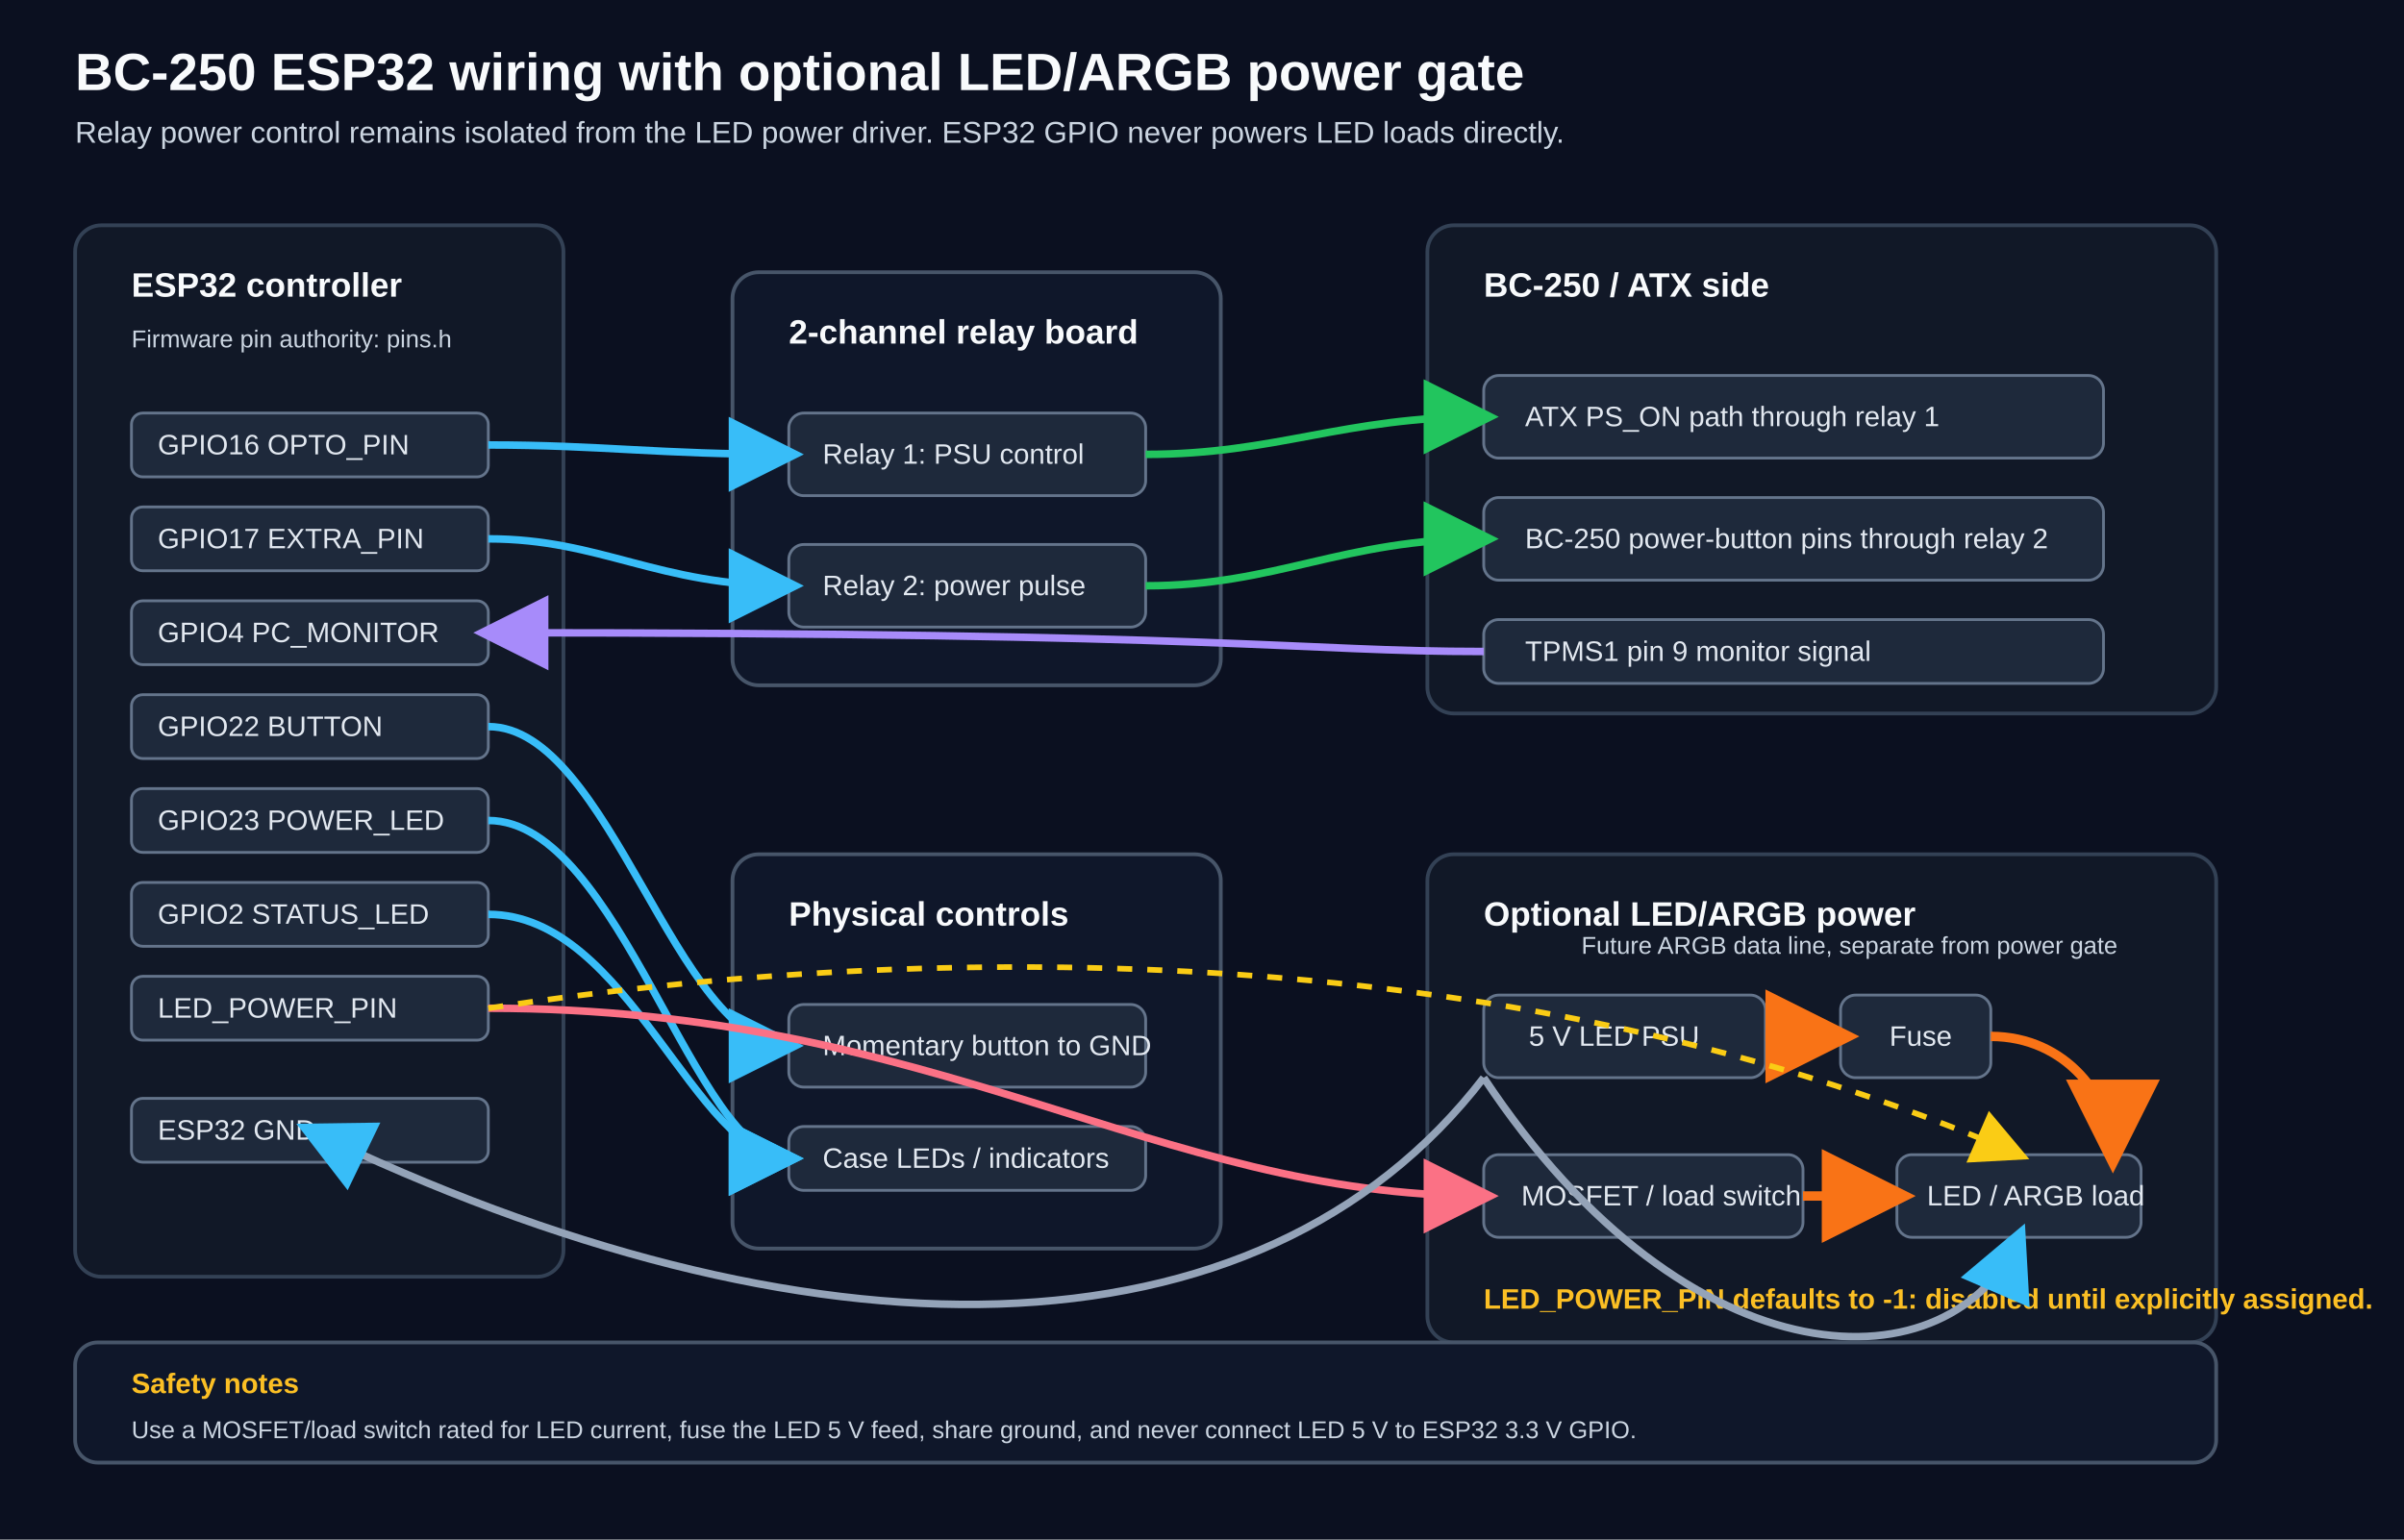
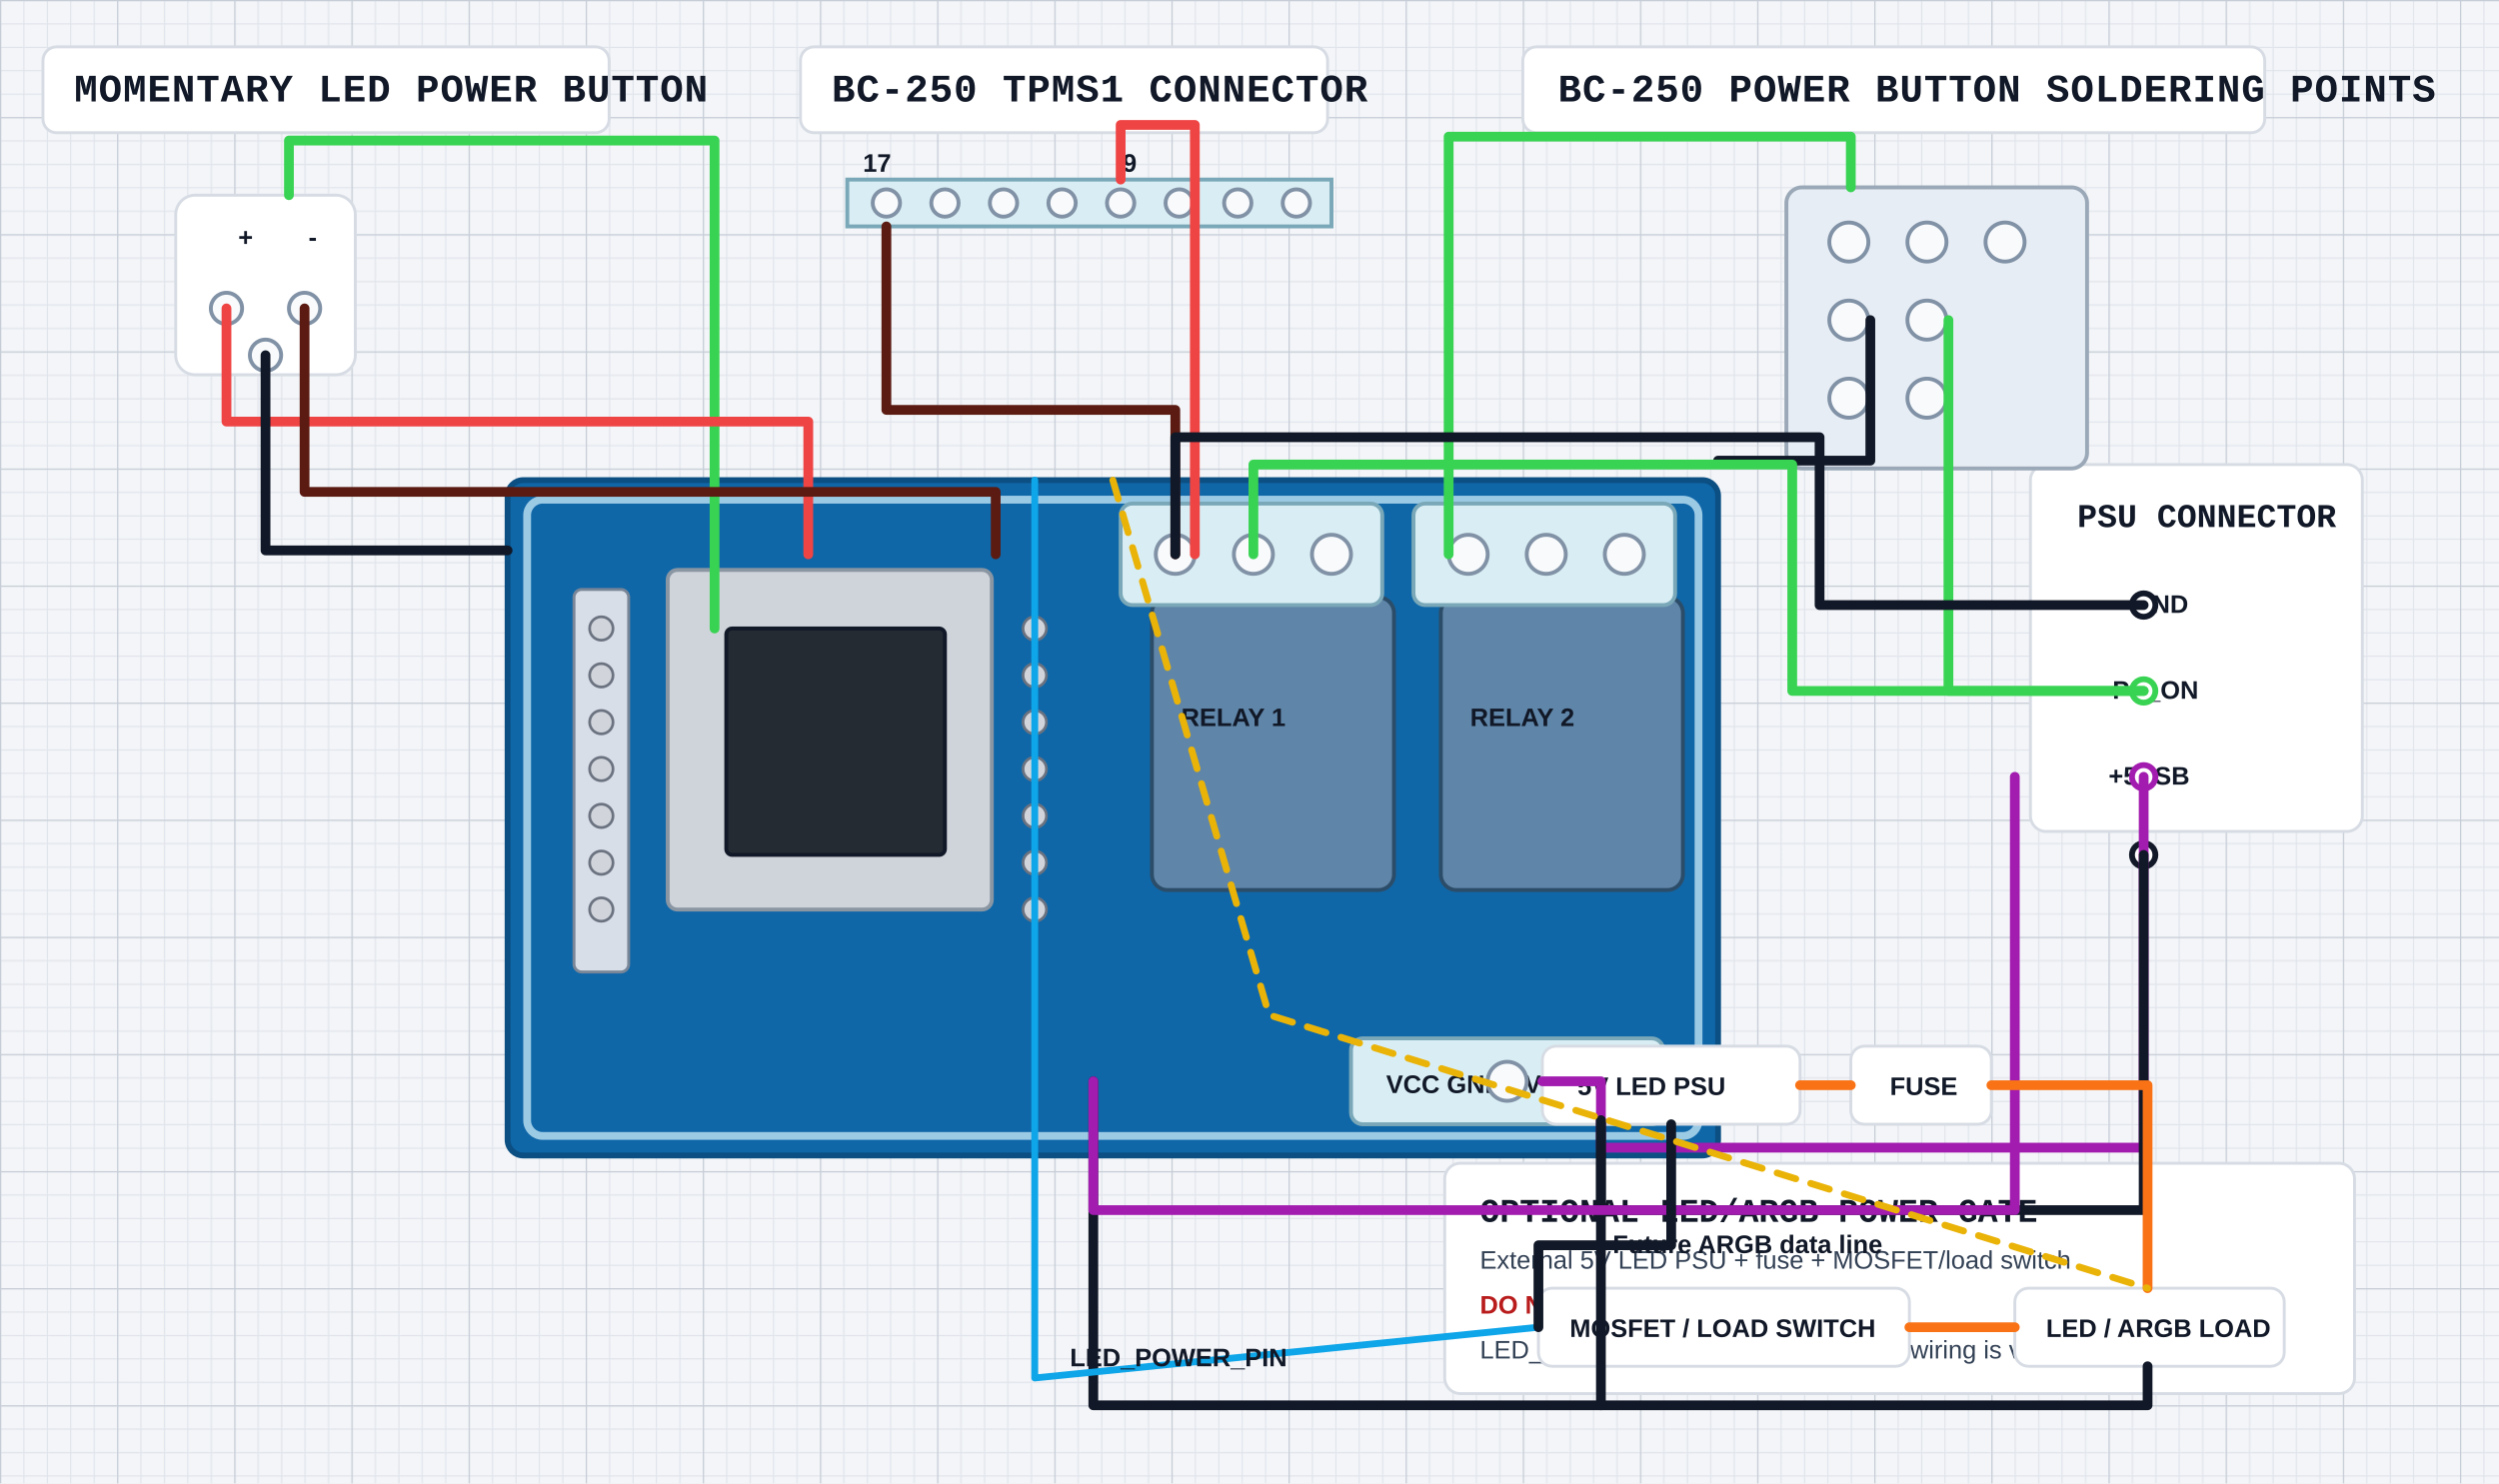
- <svg xmlns="http://www.w3.org/2000/svg" width="1280" height="820" viewBox="0 0 1280 820" role="img" aria-labelledby="title desc">
+ <svg xmlns="http://www.w3.org/2000/svg" width="1280" height="760" viewBox="0 0 1280 760" role="img" aria-labelledby="title desc">
  <defs>
+     <pattern id="grid-small" width="12" height="12" patternUnits="userSpaceOnUse">
+       <path d="M 12 0 L 0 0 0 12" fill="none" stroke="#d8dde6" stroke-width="1" />
+     </pattern>
+     <pattern id="grid-large" width="60" height="60" patternUnits="userSpaceOnUse">
+       <rect width="60" height="60" fill="url(#grid-small)" />
+       <path d="M 60 0 L 0 0 0 60" fill="none" stroke="#b8c0cc" stroke-width="1.3" />
+     </pattern>
    <style>
-       .bg { fill: #0b1020; }
-       .panel { fill: #111827; stroke: #334155; stroke-width: 2; }
-       .panel-alt { fill: #0f172a; stroke: #475569; stroke-width: 2; }
-       .title { fill: #f8fafc; font: 700 28px Arial, sans-serif; }
-       .subtitle { fill: #cbd5e1; font: 16px Arial, sans-serif; }
-       .label { fill: #f8fafc; font: 700 18px Arial, sans-serif; }
-       .text { fill: #e2e8f0; font: 15px Arial, sans-serif; }
-       .small { fill: #cbd5e1; font: 13px Arial, sans-serif; }
-       .warn { fill: #fbbf24; font: 700 15px Arial, sans-serif; }
-       .pin { fill: #1e293b; stroke: #64748b; stroke-width: 1.5; }
-       .gpio { stroke: #38bdf8; stroke-width: 4; fill: none; }
-       .relay { stroke: #22c55e; stroke-width: 4; fill: none; }
-       .monitor { stroke: #a78bfa; stroke-width: 4; fill: none; }
-       .power { stroke: #f97316; stroke-width: 5; fill: none; }
-       .ground { stroke: #94a3b8; stroke-width: 4; fill: none; }
-       .danger { stroke: #fb7185; stroke-width: 4; fill: none; }
-       .data { stroke: #facc15; stroke-width: 3; stroke-dasharray: 8 8; fill: none; }
+       .bg { fill: #f3f5f8; }
+       .label-box { fill: #fff; stroke: #d7dce4; stroke-width: 1.5; }
+       .board { fill: #0f67a8; stroke: #0b4f83; stroke-width: 3; }
+       .board-edge { fill: none; stroke: #d7f3ff; stroke-width: 4; opacity: .7; }
+       .module { fill: #e7edf5; stroke: #9aa8b7; stroke-width: 2; }
+       .relay { fill: #5f85a8; stroke: #2c4d69; stroke-width: 2; }
+       .terminal { fill: #d9eef4; stroke: #7aa8b8; stroke-width: 2; }
+       .terminal-hole { fill: #f8fafc; stroke: #8192a6; stroke-width: 2; }
+       .esp { fill: #cfd4da; stroke: #8b96a3; stroke-width: 2; }
+       .chip { fill: #252b33; stroke: #111827; stroke-width: 2; }
+       .component { fill: #d8dee8; stroke: #798697; stroke-width: 1.5; }
+       .title { fill: #111827; font: 700 20px 'Courier New', monospace; letter-spacing: .5px; }
+       .label { fill: #111827; font: 700 17px 'Courier New', monospace; }
+       .small { fill: #111827; font: 700 13px Arial, sans-serif; }
+       .note { fill: #334155; font: 13px Arial, sans-serif; }
+       .warning { fill: #b91c1c; font: 700 13px Arial, sans-serif; }
+       .green { stroke: #39d353; }
+       .red { stroke: #ef4444; }
+       .orange { stroke: #f97316; }
+       .black { stroke: #111827; }
+       .brown { stroke: #5b1b12; }
+       .purple { stroke: #a21caf; }
+       .blue { stroke: #0ea5e9; }
+       .yellow { stroke: #eab308; stroke-dasharray: 10 8; }
+       .wire { fill: none; stroke-width: 5; stroke-linecap: round; stroke-linejoin: round; }
+       .wire-thin { fill: none; stroke-width: 3.5; stroke-linecap: round; stroke-linejoin: round; }
+       .node { fill: #fff; stroke-width: 3; }
    </style>
-     <marker id="arrow-blue" markerWidth="10" markerHeight="10" refX="8" refY="5" orient="auto">
-       <path d="M 0 0 L 10 5 L 0 10 z" fill="#38bdf8" />
-     </marker>
-     <marker id="arrow-green" markerWidth="10" markerHeight="10" refX="8" refY="5" orient="auto">
-       <path d="M 0 0 L 10 5 L 0 10 z" fill="#22c55e" />
-     </marker>
-     <marker id="arrow-purple" markerWidth="10" markerHeight="10" refX="8" refY="5" orient="auto">
-       <path d="M 0 0 L 10 5 L 0 10 z" fill="#a78bfa" />
-     </marker>
-     <marker id="arrow-orange" markerWidth="10" markerHeight="10" refX="8" refY="5" orient="auto">
-       <path d="M 0 0 L 10 5 L 0 10 z" fill="#f97316" />
-     </marker>
-     <marker id="arrow-red" markerWidth="10" markerHeight="10" refX="8" refY="5" orient="auto">
-       <path d="M 0 0 L 10 5 L 0 10 z" fill="#fb7185" />
-     </marker>
-     <marker id="arrow-yellow" markerWidth="10" markerHeight="10" refX="8" refY="5" orient="auto">
-       <path d="M 0 0 L 10 5 L 0 10 z" fill="#facc15" />
-     </marker>
  </defs>
-   <rect class="bg" width="1280" height="820" />
-   <text x="40" y="48" class="title">BC-250 ESP32 wiring with optional LED/ARGB power gate</text>
-   <text x="40" y="76" class="subtitle">Relay power control remains isolated from the LED power driver. ESP32 GPIO never powers LED loads directly.</text>
-   <rect x="40" y="120" width="260" height="560" rx="14" class="panel" />
-   <text x="70" y="158" class="label">ESP32 controller</text>
-   <text x="70" y="185" class="small">Firmware pin authority: pins.h</text>
-   <rect x="70" y="220" width="190" height="34" rx="6" class="pin" />
-   <text x="84" y="242" class="text">GPIO16 OPTO_PIN</text>
-   <rect x="70" y="270" width="190" height="34" rx="6" class="pin" />
-   <text x="84" y="292" class="text">GPIO17 EXTRA_PIN</text>
-   <rect x="70" y="320" width="190" height="34" rx="6" class="pin" />
-   <text x="84" y="342" class="text">GPIO4 PC_MONITOR</text>
-   <rect x="70" y="370" width="190" height="34" rx="6" class="pin" />
-   <text x="84" y="392" class="text">GPIO22 BUTTON</text>
-   <rect x="70" y="420" width="190" height="34" rx="6" class="pin" />
-   <text x="84" y="442" class="text">GPIO23 POWER_LED</text>
-   <rect x="70" y="470" width="190" height="34" rx="6" class="pin" />
-   <text x="84" y="492" class="text">GPIO2 STATUS_LED</text>
-   <rect x="70" y="520" width="190" height="34" rx="6" class="pin" />
-   <text x="84" y="542" class="text">LED_POWER_PIN</text>
-   <rect x="70" y="585" width="190" height="34" rx="6" class="pin" />
-   <text x="84" y="607" class="text">ESP32 GND</text>
-   <rect x="390" y="145" width="260" height="220" rx="14" class="panel-alt" />
-   <text x="420" y="183" class="label">2-channel relay board</text>
-   <rect x="420" y="220" width="190" height="44" rx="8" class="pin" />
-   <text x="438" y="247" class="text">Relay 1: PSU control</text>
-   <rect x="420" y="290" width="190" height="44" rx="8" class="pin" />
-   <text x="438" y="317" class="text">Relay 2: power pulse</text>
-   <rect x="760" y="120" width="420" height="260" rx="14" class="panel" />
-   <text x="790" y="158" class="label">BC-250 / ATX side</text>
-   <rect x="790" y="200" width="330" height="44" rx="8" class="pin" />
-   <text x="812" y="227" class="text">ATX PS_ON path through relay 1</text>
-   <rect x="790" y="265" width="330" height="44" rx="8" class="pin" />
-   <text x="812" y="292" class="text">BC-250 power-button pins through relay 2</text>
-   <rect x="790" y="330" width="330" height="34" rx="8" class="pin" />
-   <text x="812" y="352" class="text">TPMS1 pin 9 monitor signal</text>
-   <rect x="390" y="455" width="260" height="210" rx="14" class="panel-alt" />
-   <text x="420" y="493" class="label">Physical controls</text>
-   <rect x="420" y="535" width="190" height="44" rx="8" class="pin" />
-   <text x="438" y="562" class="text">Momentary button to GND</text>
-   <rect x="420" y="600" width="190" height="34" rx="8" class="pin" />
-   <text x="438" y="622" class="text">Case LEDs / indicators</text>
-   <rect x="760" y="455" width="420" height="260" rx="14" class="panel" />
-   <text x="790" y="493" class="label">Optional LED/ARGB power</text>
-   <rect x="790" y="530" width="150" height="44" rx="8" class="pin" />
-   <text x="814" y="557" class="text">5 V LED PSU</text>
-   <rect x="980" y="530" width="80" height="44" rx="8" class="pin" />
-   <text x="1006" y="557" class="text">Fuse</text>
-   <rect x="790" y="615" width="170" height="44" rx="8" class="pin" />
-   <text x="810" y="642" class="text">MOSFET / load switch</text>
-   <rect x="1010" y="615" width="130" height="44" rx="8" class="pin" />
-   <text x="1026" y="642" class="text">LED / ARGB load</text>
-   <text x="790" y="697" class="warn">LED_POWER_PIN defaults to -1: disabled until explicitly assigned.</text>
-   <path class="gpio" d="M260 237 C320 237 350 242 420 242" marker-end="url(#arrow-blue)" />
-   <path class="gpio" d="M260 287 C320 287 350 312 420 312" marker-end="url(#arrow-blue)" />
-   <path class="monitor" d="M790 347 C690 347 660 337 260 337" marker-end="url(#arrow-purple)" />
-   <path class="gpio" d="M260 387 C325 387 360 557 420 557" marker-end="url(#arrow-blue)" />
-   <path class="gpio" d="M260 437 C330 437 370 617 420 617" marker-end="url(#arrow-blue)" />
-   <path class="gpio" d="M260 487 C335 487 370 617 420 617" marker-end="url(#arrow-blue)" />
-   <path class="relay" d="M610 242 C680 242 715 222 790 222" marker-end="url(#arrow-green)" />
-   <path class="relay" d="M610 312 C680 312 715 287 790 287" marker-end="url(#arrow-green)" />
-   <path class="power" d="M940 552 L980 552" marker-end="url(#arrow-orange)" />
-   <path class="power" d="M1060 552 C1100 552 1125 585 1125 615" marker-end="url(#arrow-orange)" />
-   <path class="danger" d="M260 537 C500 537 615 637 790 637" marker-end="url(#arrow-red)" />
-   <path class="power" d="M960 637 L1010 637" marker-end="url(#arrow-orange)" />
-   <path class="ground" d="M790 574 C670 730 430 730 165 602" marker-end="url(#arrow-blue)" />
-   <path class="ground" d="M790 574 C900 740 1040 740 1075 659" marker-end="url(#arrow-blue)" />
-   <path class="data" d="M260 537 C500 500 810 500 1075 615" marker-end="url(#arrow-yellow)" />
-   <text x="842" y="508" class="small">Future ARGB data line, separate from power gate</text>
-   <rect x="40" y="715" width="1140" height="64" rx="12" class="panel-alt" />
-   <text x="70" y="742" class="warn">Safety notes</text>
-   <text x="70" y="766" class="small">Use a MOSFET/load switch rated for LED current, fuse the LED 5 V feed, share ground, and never connect LED 5 V to ESP32 3.3 V GPIO.</text>
+   <rect class="bg" width="1280" height="760" />
+   <rect width="1280" height="760" fill="url(#grid-large)" opacity=".75" />
+   <rect x="22" y="24" width="290" height="44" rx="7" class="label-box" />
+   <text x="38" y="52" class="title">MOMENTARY LED POWER BUTTON</text>
+   <rect x="410" y="24" width="270" height="44" rx="7" class="label-box" />
+   <text x="426" y="52" class="title">BC-250 TPMS1 CONNECTOR</text>
+   <rect x="780" y="24" width="380" height="44" rx="7" class="label-box" />
+   <text x="798" y="52" class="title">BC-250 POWER BUTTON SOLDERING POINTS</text>
+   <rect x="1040" y="238" width="170" height="188" rx="8" class="label-box" />
+   <text x="1064" y="270" class="label">PSU CONNECTOR</text>
+   <text x="1092" y="314" class="small">GND</text>
+   <text x="1082" y="358" class="small" fill="#087f23">PS_ON</text>
+   <text x="1080" y="402" class="small" fill="#a21caf">+5VSB</text>
+   <rect x="740" y="596" width="466" height="118" rx="8" class="label-box" />
+   <text x="758" y="626" class="label">OPTIONAL LED/ARGB POWER GATE</text>
+   <text x="758" y="650" class="note">External 5V LED PSU + fuse + MOSFET/load switch</text>
+   <text x="758" y="673" class="warning">DO NOT POWER LEDS FROM GPIO</text>
+   <text x="758" y="696" class="note">LED_POWER_PIN defaults to -1 until wiring is verified</text>
+   <rect x="90" y="100" width="92" height="92" rx="10" class="label-box" />
+   <text x="122" y="126" class="small" fill="#ef4444">+</text>
+   <text x="158" y="126" class="small">-</text>
+   <circle cx="116" cy="158" r="8" class="terminal-hole" />
+   <circle cx="156" cy="158" r="8" class="terminal-hole" />
+   <circle cx="136" cy="182" r="8" class="terminal-hole" />
+   <rect x="434" y="92" width="248" height="24" class="terminal" />
+   <text x="442" y="88" class="small">17</text>
+   <text x="575" y="88" class="small">9</text>
+   <circle cx="454" cy="104" r="7" class="terminal-hole" />
+   <circle cx="484" cy="104" r="7" class="terminal-hole" />
+   <circle cx="514" cy="104" r="7" class="terminal-hole" />
+   <circle cx="544" cy="104" r="7" class="terminal-hole" />
+   <circle cx="574" cy="104" r="7" class="terminal-hole" />
+   <circle cx="604" cy="104" r="7" class="terminal-hole" />
+   <circle cx="634" cy="104" r="7" class="terminal-hole" />
+   <circle cx="664" cy="104" r="7" class="terminal-hole" />
+   <g transform="translate(915 96)">
+     <rect x="0" y="0" width="154" height="144" rx="8" class="module" />
+     <circle cx="32" cy="28" r="10" class="terminal-hole" />
+     <circle cx="72" cy="28" r="10" class="terminal-hole" />
+     <circle cx="112" cy="28" r="10" class="terminal-hole" />
+     <circle cx="32" cy="68" r="10" class="terminal-hole" />
+     <circle cx="72" cy="68" r="10" class="terminal-hole" />
+     <circle cx="32" cy="108" r="10" class="terminal-hole" />
+     <circle cx="72" cy="108" r="10" class="terminal-hole" />
+   </g>
+   <g id="relay-board" transform="translate(260 246)">
+     <rect x="0" y="0" width="620" height="346" rx="8" class="board" />
+     <rect x="10" y="10" width="600" height="326" rx="8" class="board-edge" />
+     <rect x="82" y="46" width="166" height="174" rx="5" class="esp" />
+     <rect x="112" y="76" width="112" height="116" rx="3" class="chip" />
+     <rect x="34" y="56" width="28" height="196" rx="4" class="component" />
+     <g fill="#d1d5db" stroke="#6b7280" stroke-width="1.4">
+       <circle cx="48" cy="76" r="6" />
+       <circle cx="48" cy="100" r="6" />
+       <circle cx="48" cy="124" r="6" />
+       <circle cx="48" cy="148" r="6" />
+       <circle cx="48" cy="172" r="6" />
+       <circle cx="48" cy="196" r="6" />
+       <circle cx="48" cy="220" r="6" />
+       <circle cx="270" cy="76" r="6" />
+       <circle cx="270" cy="100" r="6" />
+       <circle cx="270" cy="124" r="6" />
+       <circle cx="270" cy="148" r="6" />
+       <circle cx="270" cy="172" r="6" />
+       <circle cx="270" cy="196" r="6" />
+       <circle cx="270" cy="220" r="6" />
+     </g>
+     <rect x="330" y="60" width="124" height="150" rx="8" class="relay" />
+     <rect x="478" y="60" width="124" height="150" rx="8" class="relay" />
+     <text x="345" y="126" class="small" fill="#fff">RELAY 1</text>
+     <text x="493" y="126" class="small" fill="#fff">RELAY 2</text>
+     <rect x="314" y="12" width="134" height="52" rx="6" class="terminal" />
+     <rect x="464" y="12" width="134" height="52" rx="6" class="terminal" />
+     <circle cx="342" cy="38" r="10" class="terminal-hole" />
+     <circle cx="382" cy="38" r="10" class="terminal-hole" />
+     <circle cx="422" cy="38" r="10" class="terminal-hole" />
+     <circle cx="492" cy="38" r="10" class="terminal-hole" />
+     <circle cx="532" cy="38" r="10" class="terminal-hole" />
+     <circle cx="572" cy="38" r="10" class="terminal-hole" />
+     <rect x="432" y="286" width="160" height="44" rx="6" class="terminal" />
+     <text x="450" y="314" class="small">VCC  GND  5V</text>
+     <circle cx="512" cy="308" r="10" class="terminal-hole" />
+     <circle cx="560" cy="308" r="10" class="terminal-hole" />
+   </g>
+   <rect x="790" y="536" width="132" height="40" rx="7" class="label-box" />
+   <text x="808" y="561" class="small">5V LED PSU</text>
+   <rect x="948" y="536" width="72" height="40" rx="7" class="label-box" />
+   <text x="968" y="561" class="small">FUSE</text>
+   <rect x="788" y="660" width="190" height="40" rx="7" class="label-box" />
+   <text x="804" y="685" class="small">MOSFET / LOAD SWITCH</text>
+   <rect x="1032" y="660" width="138" height="40" rx="7" class="label-box" />
+   <text x="1048" y="685" class="small">LED / ARGB LOAD</text>
+   <circle cx="1098" cy="310" r="6" class="node black" />
+   <circle cx="1098" cy="354" r="6" class="node green" />
+   <circle cx="1098" cy="398" r="6" class="node purple" />
+   <circle cx="1098" cy="438" r="6" class="node black" />
+   <path class="wire green" d="M148 100 L148 72 L366 72 L366 322" />
+   <path class="wire red" d="M116 158 L116 216 L414 216 L414 284" />
+   <path class="wire brown" d="M156 158 L156 252 L510 252 L510 284" />
+   <path class="wire black" d="M136 182 L136 282 L260 282" />
+   <path class="wire red" d="M574 92 L574 64 L612 64 L612 284" />
+   <path class="wire brown" d="M454 116 L454 210 L602 210 L602 284" />
+   <path class="wire green" d="M948 96 L948 70 L742 70 L742 284" />
+   <path class="wire black" d="M958 164 L958 236 L880 236" />
+   <path class="wire green" d="M998 164 L998 354 L1098 354" />
+   <path class="wire black" d="M602 284 L602 224 L932 224 L932 310 L1098 310" />
+   <path class="wire green" d="M642 284 L642 238 L918 238 L918 354 L1098 354" />
+   <path class="wire purple" d="M1098 398 L1098 588 L820 588 L820 554 L790 554" />
+   <path class="wire black" d="M1098 438 L1098 620 L820 620 L820 574" />
+   <path class="wire black" d="M560 554 L560 720 L820 720 L820 574" />
+   <path class="wire purple" d="M560 554 L560 620 L1032 620 L1032 398" />
+   <path class="wire-thin blue" d="M530 246 L530 706 L788 680" />
+   <text x="548" y="700" class="small" fill="#0ea5e9">LED_POWER_PIN</text>
+   <path class="wire orange" d="M922 556 L948 556" />
+   <path class="wire orange" d="M1020 556 L1100 556 L1100 660" />
+   <path class="wire orange" d="M978 680 L1032 680" />
+   <path class="wire black" d="M856 576 L856 638 L788 638 L788 680" />
+   <path class="wire black" d="M1100 700 L1100 720 L820 720" />
+   <path class="wire-thin yellow" d="M570 246 L650 520 L1100 660" />
+   <text x="826" y="642" class="small" fill="#b45309">Future ARGB data line</text>
</svg>
